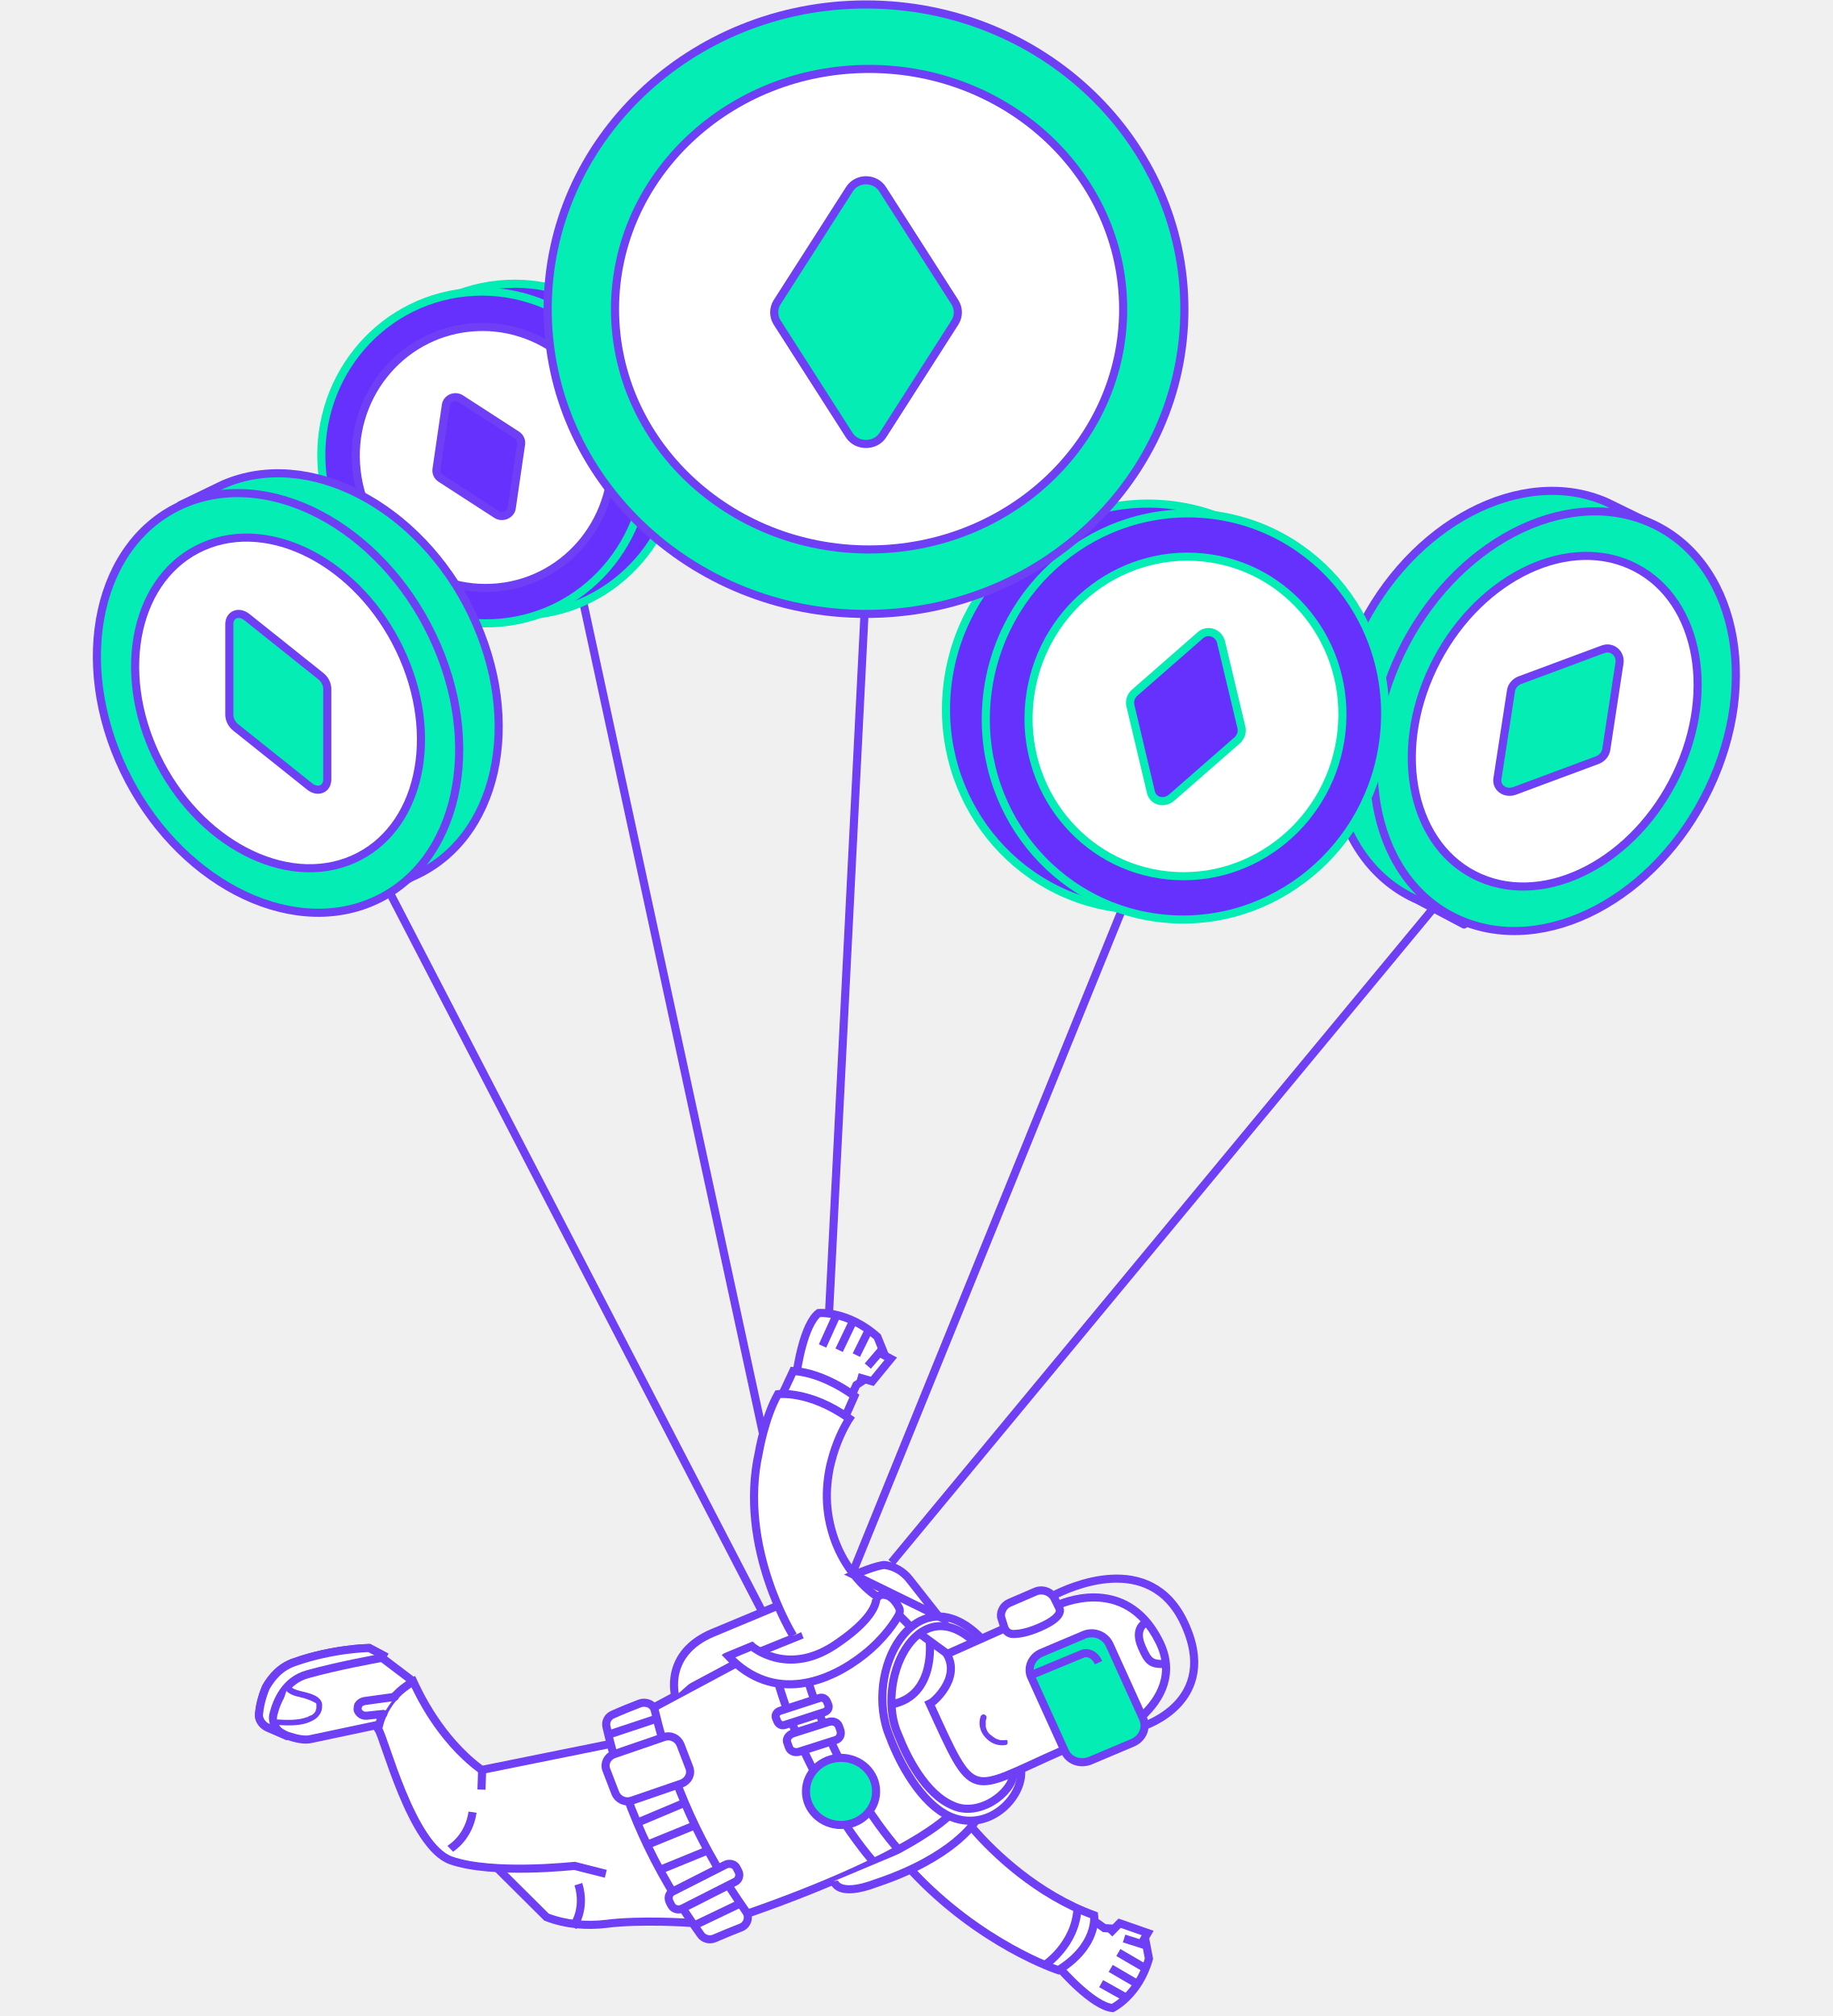
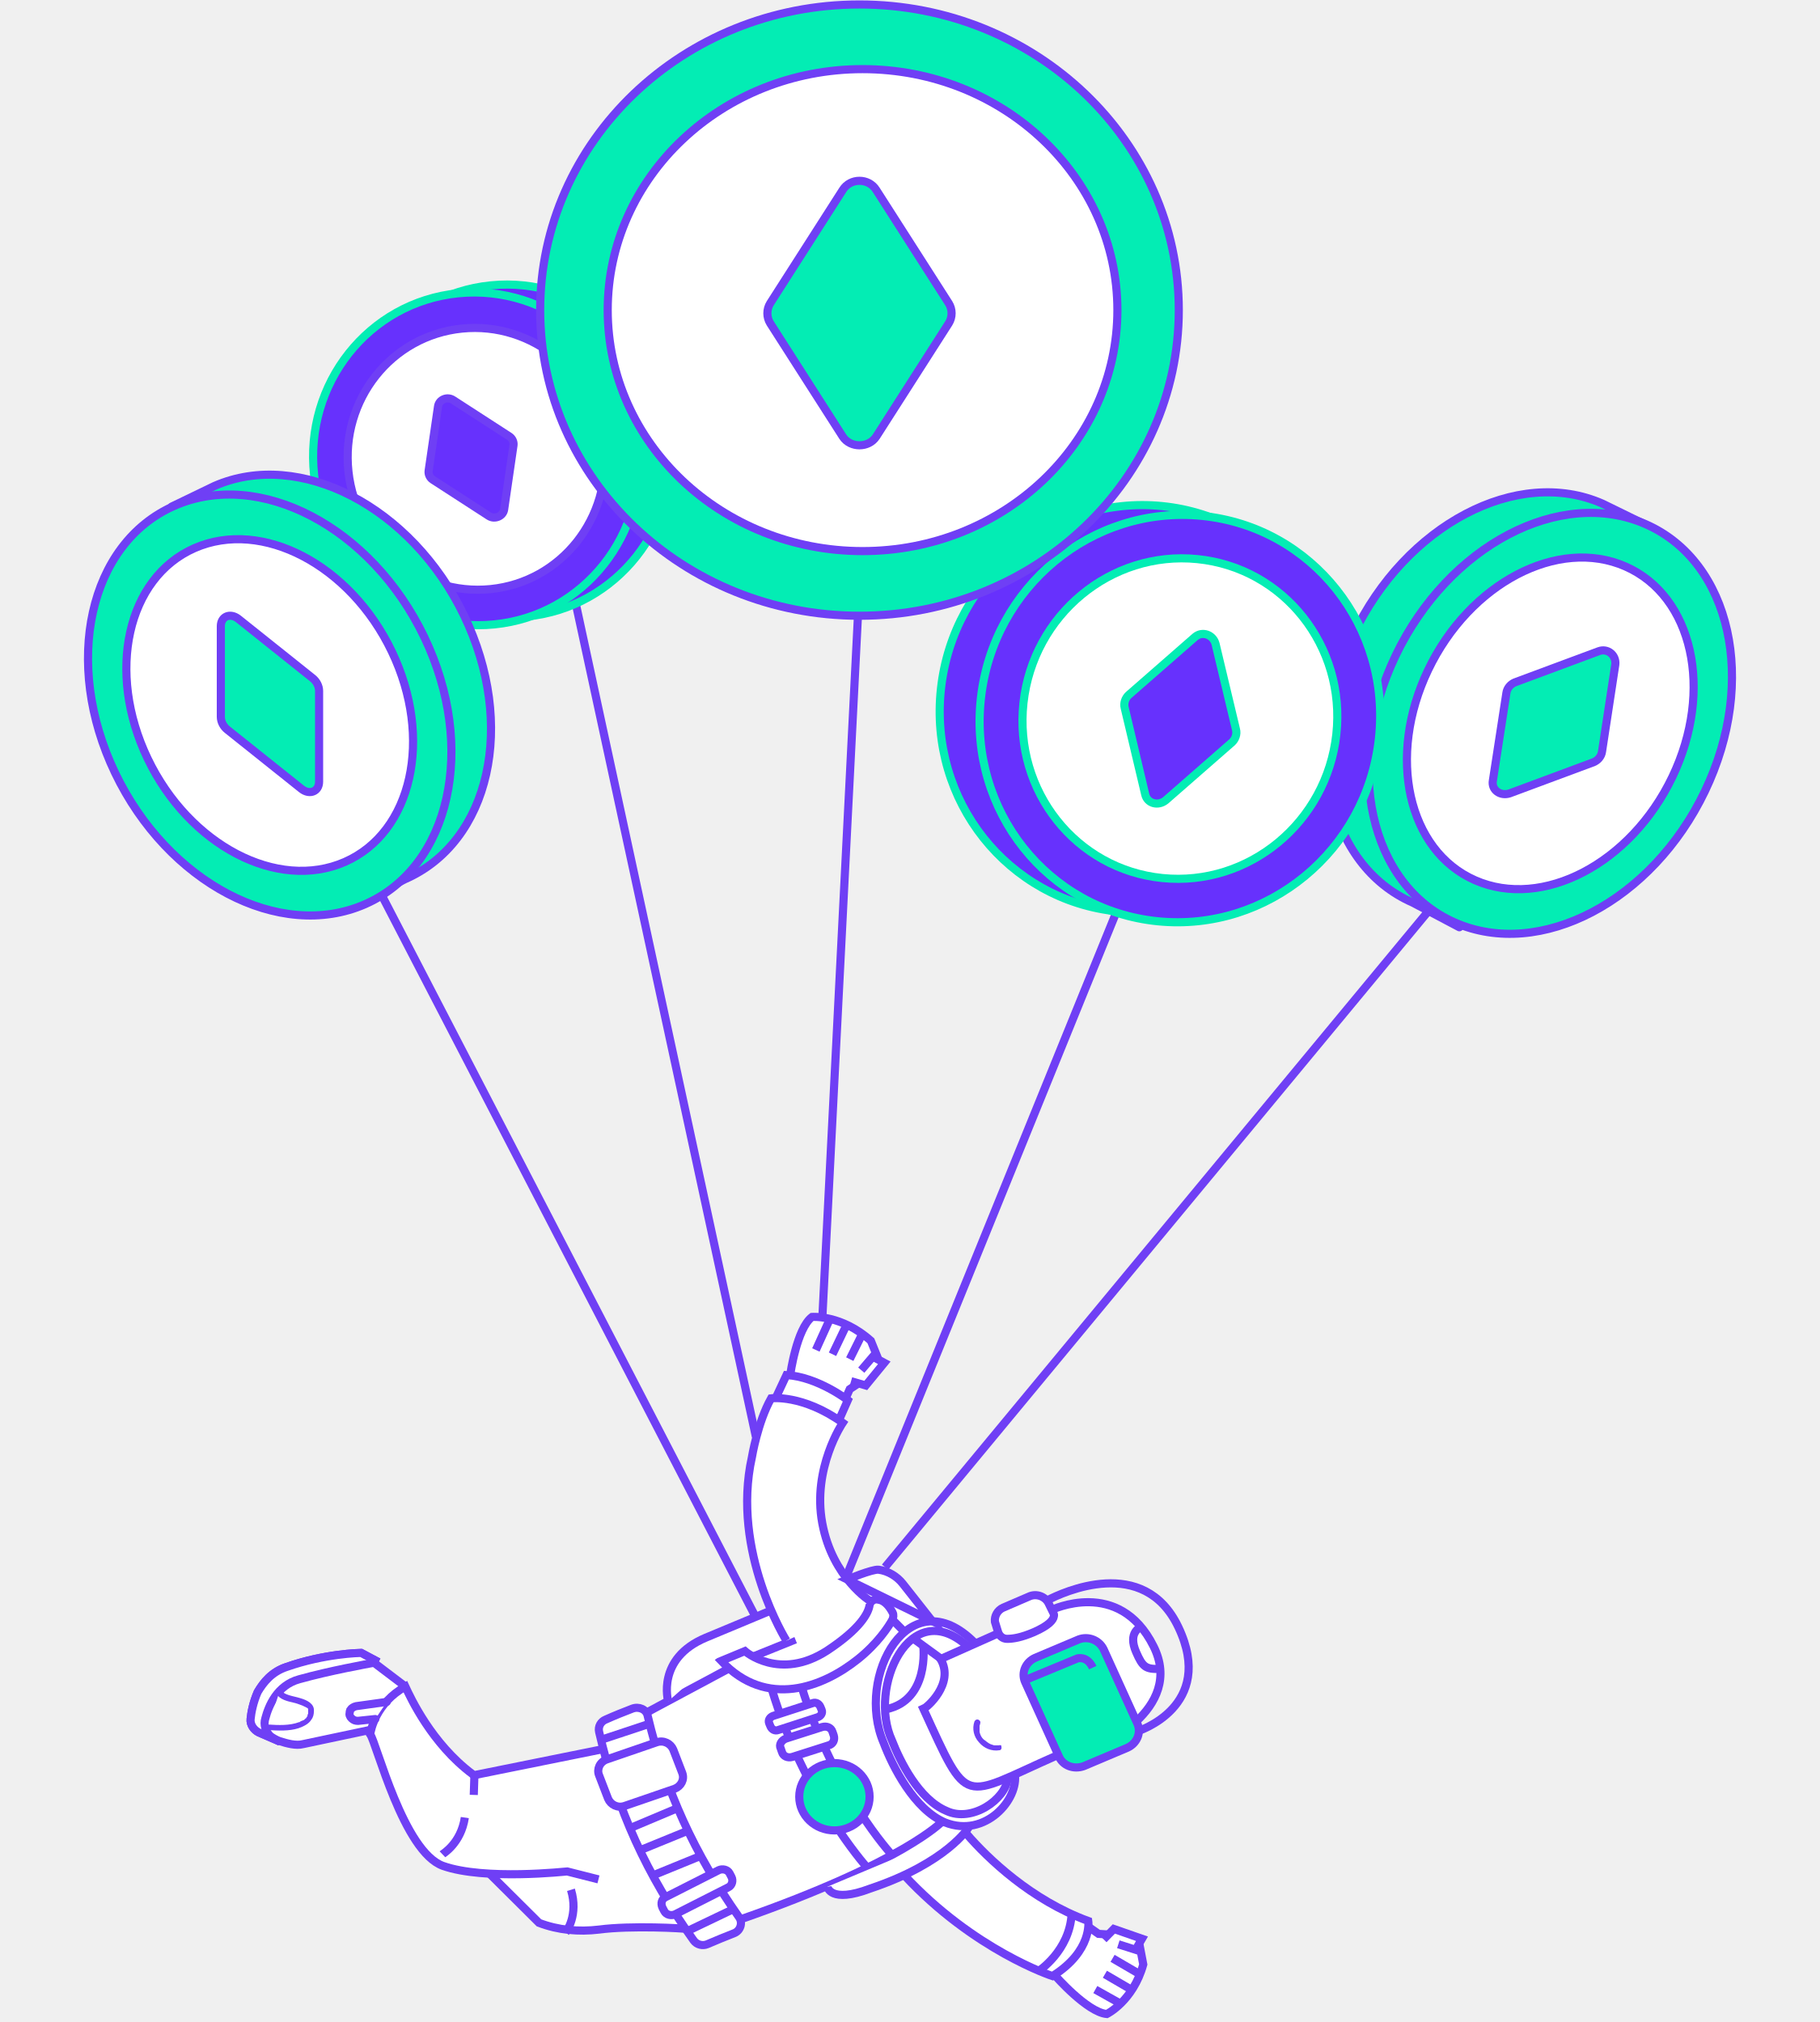
- <svg xmlns="http://www.w3.org/2000/svg" width="500" height="550" viewBox="0 0 398 452" fill="none">
+ <svg xmlns="http://www.w3.org/2000/svg" width="450" height="500" viewBox="0 0 398 452" fill="none">
  <path d="M189.568 94.286L179.416 294.429M318.103 199.768L193.428 350.32L318.103 199.768ZM245.185 203.741L184.563 352.923L245.185 203.741ZM123.799 132.643L164.547 321.142L123.799 132.643ZM77.903 194.289L164.261 361.006L77.903 194.289Z" stroke="#6F3FF5" stroke-width="1.816" stroke-miterlimit="10" />
  <path d="M113.403 137.808C133.421 135.797 147.831 117.597 145.59 97.157C143.348 76.718 125.303 61.779 105.286 63.791C85.268 65.802 70.857 84.002 73.099 104.442C75.34 124.881 93.385 139.82 113.403 137.808Z" fill="#6731FD" stroke="#03EDB4" stroke-width="1.816" stroke-miterlimit="10" />
  <path d="M106.115 139.577C126.132 137.565 140.543 119.365 138.301 98.925C136.06 78.486 118.015 63.547 97.997 65.559C77.98 67.57 63.569 85.77 65.811 106.21C68.052 126.649 86.097 141.588 106.115 139.577Z" fill="#6731FD" stroke="#03EDB4" stroke-width="1.816" stroke-miterlimit="10" />
  <path d="M105.249 131.685C121.028 130.1 132.39 115.778 130.626 99.697C128.863 83.616 114.642 71.865 98.863 73.451C83.084 75.036 71.723 89.358 73.486 105.439C75.25 121.52 89.471 133.271 105.249 131.685Z" fill="white" stroke="#6F3FF5" stroke-width="1.816" stroke-miterlimit="10" />
  <path d="M363.396 117.284L353.816 112.598C334.8 104.191 309.778 117.284 298.054 141.954C286.33 166.624 292.192 193.361 311.351 201.768L321.789 207.281" fill="#03EDB4" />
  <path d="M363.396 117.284L353.816 112.598C334.8 104.191 309.778 117.284 298.054 141.954C286.33 166.624 292.192 193.361 311.351 201.768L321.789 207.281" stroke="#6F3FF5" stroke-width="1.816" stroke-miterlimit="10" stroke-linecap="round" />
  <path d="M376.674 176.868C388.452 152.279 382.528 125.554 363.442 117.177C344.356 108.8 319.335 121.942 307.557 146.531C295.779 171.12 301.703 197.845 320.789 206.222C339.875 214.599 364.896 201.457 376.674 176.868Z" fill="#03EDB4" stroke="#6F3FF5" stroke-width="1.816" stroke-miterlimit="10" />
  <path d="M369.398 173.675C378.676 154.306 373.982 133.243 358.914 126.629C343.846 120.015 324.11 130.356 314.832 149.725C305.554 169.094 310.248 190.157 325.316 196.771C340.384 203.384 360.12 193.044 369.398 173.675Z" fill="white" stroke="#6F3FF5" stroke-width="1.816" stroke-miterlimit="10" />
  <path d="M33.98 113.245L43.56 108.622C62.577 100.329 87.598 113.245 99.322 137.581C111.047 161.918 105.185 188.293 86.025 196.587L75.588 202.025" fill="#03EDB4" />
  <path d="M33.98 113.245L43.56 108.622C62.577 100.329 87.598 113.245 99.322 137.581C111.047 161.918 105.185 188.293 86.025 196.587L75.588 202.025" stroke="#6F3FF5" stroke-width="1.816" stroke-miterlimit="10" stroke-linecap="round" />
  <path d="M77.211 202.124C96.297 193.747 102.222 167.022 90.443 142.433C78.665 117.844 53.645 104.701 34.558 113.079C15.472 121.456 9.548 148.181 21.326 172.77C33.105 197.359 58.125 210.501 77.211 202.124Z" fill="#03EDB4" stroke="#6F3FF5" stroke-width="1.816" stroke-miterlimit="10" />
  <path d="M72.685 192.672C87.753 186.058 92.447 164.995 83.169 145.626C73.891 126.257 54.155 115.917 39.087 122.53C24.019 129.144 19.325 150.207 28.603 169.576C37.881 188.945 57.617 199.286 72.685 192.672Z" fill="white" stroke="#6F3FF5" stroke-width="1.816" stroke-miterlimit="10" />
  <path d="M66.922 174.732V154.456C66.922 153.353 66.325 152.25 65.428 151.56L48.845 138.319C47.053 136.94 44.961 137.767 44.961 139.974V160.249C44.961 161.353 45.559 162.456 46.455 163.146L63.038 176.387C64.831 177.766 66.922 176.939 66.922 174.732Z" fill="#03EDB4" stroke="#6F3FF5" stroke-width="1.816" stroke-miterlimit="10" />
  <path d="M294.895 162.913C297.639 137.889 279.945 115.602 255.374 113.133C230.804 110.664 208.66 128.948 205.916 153.971C203.172 178.994 220.866 201.282 245.437 203.751C270.008 206.22 292.151 187.936 294.895 162.913Z" fill="#6731FD" stroke="#03EDB4" stroke-width="1.816" stroke-miterlimit="10" />
  <path d="M303.818 165.102C306.562 140.078 288.868 117.791 264.297 115.322C239.726 112.853 217.583 131.137 214.839 156.16C212.095 181.184 229.789 203.471 254.36 205.94C278.931 208.409 301.074 190.125 303.818 165.102Z" fill="#6731FD" stroke="#03EDB4" stroke-width="1.816" stroke-miterlimit="10" />
  <path d="M294.294 164.145C296.453 144.457 282.548 126.923 263.237 124.983C243.926 123.042 226.521 137.429 224.362 157.117C222.202 176.805 236.107 194.339 255.418 196.279C274.73 198.22 292.135 183.833 294.294 164.145Z" fill="white" stroke="#03EDB4" stroke-width="1.816" stroke-miterlimit="10" />
  <path d="M251.565 177.546L246.992 158.255C246.706 157.161 247.135 156.066 247.849 155.382L262.714 142.385C264.286 141.017 266.716 141.838 267.287 143.89L271.861 163.044C272.147 164.138 271.718 165.233 271.003 165.917L256.139 178.914C254.424 180.283 251.994 179.599 251.565 177.546Z" fill="#6731FD" stroke="#03EDB4" stroke-width="1.816" stroke-miterlimit="10" />
  <path d="M187.708 137.645C227.126 137.645 259.081 107.056 259.081 69.322C259.081 31.589 227.126 1 187.708 1C148.289 1 116.334 31.589 116.334 69.322C116.334 107.056 148.289 137.645 187.708 137.645Z" fill="#03EDB4" stroke="#6F3FF5" stroke-width="1.816" stroke-miterlimit="10" />
  <path d="M188.394 123.192C219.853 123.192 245.356 99.074 245.356 69.322C245.356 39.571 219.853 15.453 188.394 15.453C156.935 15.453 131.433 39.571 131.433 69.322C131.433 99.074 156.935 123.192 188.394 123.192Z" fill="white" stroke="#6F3FF5" stroke-width="1.816" stroke-miterlimit="10" />
  <path d="M183.972 97.611L167.755 72.266C166.909 70.911 166.909 69.149 167.755 67.794L183.972 42.45C185.664 39.739 189.753 39.739 191.446 42.45L207.663 67.794C208.509 69.149 208.509 70.911 207.663 72.266L191.446 97.611C189.753 100.186 185.664 100.186 183.972 97.611Z" fill="#03EDB4" stroke="#6F3FF5" stroke-width="1.816" stroke-miterlimit="10" />
  <path d="M104.897 115.366L92.33 107.231C91.667 106.791 91.303 106.009 91.406 105.244L93.505 90.861C93.71 89.331 95.559 88.543 96.884 89.421L109.452 97.556C110.114 97.995 110.478 98.778 110.375 99.543L108.277 113.926C108.044 115.396 106.194 116.184 104.897 115.366Z" fill="#6731FD" stroke="#6F3FF5" stroke-width="1.816" stroke-miterlimit="10" />
  <path d="M83.043 379.4L86.475 377.429C87.161 378.962 88.945 382.685 90.592 385.312C92.24 387.94 95.854 391.663 97.455 393.196L101.573 397.137L125.593 391.882L130.397 391.225C130.397 390.787 130.26 389.385 129.711 387.283C129.162 385.181 129.939 384.655 130.397 384.655C131.769 383.999 134.926 382.553 136.573 382.028C138.221 381.502 139.547 382.247 140.005 382.685L144.809 380.057V378.086C144.809 377.429 144.809 374.144 145.495 372.83C146.044 371.779 148.927 368.889 150.299 367.575L155.789 364.947L165.397 361.005L168.143 359.692C167.456 357.94 165.946 354.042 165.397 352.465C164.711 350.494 162.652 341.297 162.652 338.669C162.652 336.567 163.11 330.786 163.339 328.158L164.711 320.275L167.456 313.705L168.829 312.392L170.888 307.793L172.26 307.136L172.947 303.194L174.319 298.596L176.378 294.654H178.437H181.868L186.672 297.282L190.104 299.91L191.476 303.194L192.849 304.508L189.417 309.764L187.358 309.107L184.613 311.735L185.3 313.049L183.241 316.99L183.884 318.222C183.915 318.225 183.927 318.257 183.927 318.304L183.884 318.222C183.773 318.214 183.419 318.62 182.554 320.275C181.182 322.903 179.123 330.129 179.123 336.699C179.123 341.954 181.411 347.21 182.554 349.18L185.3 353.122L188.045 351.808L191.476 351.151L194.908 351.808L196.966 353.779L201.77 359.692L204.516 362.319L208.633 363.633L211.378 365.604L213.437 367.575L217.555 365.604C218.928 364.947 218.928 364.947 218.241 362.976C217.692 361.4 218.928 360.13 219.614 359.692C220.758 359.035 223.594 357.589 225.79 357.064C227.987 356.538 228.993 357.283 229.222 357.721L230.594 359.692C231.281 359.473 233.202 358.903 235.398 358.378C238.144 357.721 242.261 358.378 244.32 359.035C245.967 359.56 248.667 361.881 249.81 362.976C250.954 364.071 253.516 367.312 254.614 371.517C255.712 375.721 253.699 379.838 252.555 381.371L249.81 384.655L250.497 386.626L248.438 390.568C246.15 391.444 241.026 393.459 238.83 394.51C236.634 395.561 233.797 394.51 232.653 393.853L231.967 392.539L225.104 395.167L222.359 396.48V399.765C222.359 401.079 219.614 404.364 218.241 405.678C217.143 406.729 213.666 407.868 212.065 408.306L211.378 409.619L215.496 414.218L222.359 420.131L229.908 425.386C231.738 426.262 235.81 428.145 237.457 428.671C239.104 429.196 239.059 430.204 238.83 430.642L240.202 431.956L242.948 432.612L245.006 431.299L250.497 433.269C250.268 433.488 249.948 434.321 250.497 435.897C251.046 437.474 250.725 440.058 250.497 441.153L248.438 445.094C247.752 445.751 246.104 447.459 245.006 449.036C243.908 450.613 241.804 450.131 240.889 449.693L234.026 444.437L231.281 441.81H230.594C228.078 440.496 222.633 437.737 220.986 437.211C219.339 436.686 211.15 430.861 207.261 428.014L199.712 421.444L197.653 419.474C194.679 420.568 188.182 422.89 185.986 423.415C183.79 423.941 181.868 423.196 181.182 422.758L179.809 422.101L177.75 422.758L163.339 428.014C162.423 428.233 160.731 428.802 161.28 429.328C161.829 429.853 160.593 431.299 159.907 431.956C159.221 432.174 157.299 432.875 155.103 433.926C152.907 434.977 151.443 434.364 150.985 433.926L148.927 431.299L136.573 430.642L128.338 431.299H120.789C118.044 431.299 115.527 429.109 114.612 428.014L109.122 422.758C108.436 421.444 106.102 418.817 102.259 418.817C97.455 418.817 92.651 416.189 90.592 414.218C88.945 412.641 86.246 407.43 85.102 405.021L80.298 393.196L78.239 386.626L80.298 382.685L83.043 379.4Z" fill="white" />
  <path d="M80.2 371.55L76.341 369.498H76.198C76.055 369.498 68.195 369.635 59.619 372.644C56.332 373.739 54.474 376.065 53.187 378.254C52.187 380.58 51.758 382.769 51.615 384.274C51.472 385.505 52.33 386.736 53.473 387.284L58.19 389.336" fill="white" />
  <path d="M80.2 371.55L76.341 369.498H76.198C76.055 369.498 68.195 369.635 59.619 372.644C56.332 373.739 54.474 376.065 53.187 378.254C52.187 380.58 51.758 382.769 51.615 384.274C51.472 385.505 52.33 386.736 53.473 387.284L58.19 389.336" stroke="#6F3FF5" stroke-width="1.816" stroke-miterlimit="10" />
  <path d="M80.2 371.55L76.341 369.498H76.198C76.055 369.498 68.195 369.635 59.619 372.644C56.332 373.739 54.474 376.065 53.187 378.254C52.187 380.58 51.758 382.769 51.615 384.274C51.472 385.505 52.33 386.736 53.473 387.284L58.19 389.336" fill="white" />
  <path d="M80.2 371.55L76.341 369.498H76.198C76.055 369.498 68.195 369.635 59.619 372.644C56.332 373.739 54.474 376.065 53.187 378.254C52.187 380.58 51.758 382.769 51.615 384.274C51.472 385.505 52.33 386.736 53.473 387.284L58.19 389.336" stroke="#6F3FF5" stroke-width="1.816" stroke-miterlimit="10" />
  <path d="M78.2 386.736L63.336 389.883C61.764 390.294 59.763 389.746 58.048 389.199C57.333 388.925 56.618 388.515 56.047 388.105C54.903 387.01 54.475 385.505 54.903 384.137C55.618 381.401 57.476 376.749 62.478 375.381C69.339 373.465 77.771 371.96 79.201 371.687L86.061 376.886" fill="white" />
  <path d="M78.2 386.736L63.336 389.883C61.764 390.294 59.763 389.746 58.048 389.199C57.333 388.925 56.618 388.515 56.047 388.105C54.903 387.01 54.475 385.505 54.903 384.137C55.618 381.401 57.476 376.749 62.478 375.381C69.339 373.465 77.771 371.96 79.201 371.687L86.061 376.886" stroke="#6F3FF5" stroke-width="1.816" stroke-miterlimit="10" />
  <path d="M222.411 396.45C223.412 402.197 215.837 410.953 206.833 407.396C199.972 404.523 195.113 394.945 193.112 389.61C186.68 374.697 198.972 352.67 213.407 367.172" stroke="#6F3FF5" stroke-width="1.816" stroke-miterlimit="10" />
  <path d="M211.833 367.993C198.97 356.364 189.537 377.297 194.968 389.063C196.826 393.851 200.971 402.197 207.117 404.796C212.834 407.533 220.409 402.197 220.837 397.545" stroke="#6F3FF5" stroke-width="1.816" stroke-miterlimit="10" />
  <path d="M218.41 365.257L205.833 370.866C209.12 376.476 202.402 381.948 202.259 381.811L201.974 381.948C212.264 404.386 210.263 401.923 231.702 392.483" stroke="#6F3FF5" stroke-width="1.816" stroke-miterlimit="10" />
  <path d="M219.837 359.374C218.551 359.921 217.836 361.289 217.979 362.521L218.694 364.846C218.979 365.667 219.694 366.351 220.695 366.351C221.981 366.351 223.839 366.078 226.697 364.846C230.128 363.341 230.985 362.11 231.128 361.426C231.271 361.016 231.128 360.742 231.128 360.742L229.985 358.416C229.27 356.911 227.269 356.09 225.554 356.911L219.837 359.374Z" stroke="#6F3FF5" stroke-width="1.816" stroke-miterlimit="10" />
  <path d="M249.852 387.01C249.852 387.01 267.431 381.537 258.999 363.751C251.281 347.47 233.129 355.953 229.699 357.732" stroke="#6F3FF5" stroke-width="1.816" stroke-miterlimit="10" />
  <path d="M249.567 384.821C253.854 380.853 256.999 375.107 253.426 367.993C245.708 352.533 230.558 359.921 230.558 359.921" stroke="#6F3FF5" stroke-width="1.816" stroke-miterlimit="10" />
  <path d="M250.566 363.752C250.566 363.752 247.565 364.846 249.566 369.361C250.995 372.645 251.71 373.192 254.854 373.055" stroke="#6F3FF5" stroke-width="1.816" stroke-miterlimit="10" />
  <path d="M237.846 394.809L247.565 390.704C249.709 389.747 250.709 387.421 249.852 385.368L242.277 368.677C241.276 366.625 238.846 365.667 236.703 366.488L226.984 370.592C224.84 371.55 223.839 373.876 224.697 375.928L232.272 392.62C233.129 394.672 235.559 395.63 237.846 394.809Z" fill="#03EDB4" stroke="#6F3FF5" stroke-width="1.816" stroke-miterlimit="10" />
  <path d="M239.847 372.782C238.561 370.045 236.417 370.729 236.417 370.729L224.84 375.518" stroke="#6F3FF5" stroke-width="1.816" stroke-miterlimit="10" />
  <path d="M205.831 370.729L199.828 366.351" stroke="#6F3FF5" stroke-width="1.816" stroke-miterlimit="10" />
  <path d="M193.684 382.085C203.403 380.033 201.973 367.993 201.973 367.993" stroke="#6F3FF5" stroke-width="1.816" stroke-miterlimit="10" />
  <path d="M129.366 420.119L122.363 418.341C122.22 418.341 103.925 420.393 94.635 417.109C85.774 413.963 79.771 389.609 78.342 387.694C78.485 386.736 79.628 380.716 86.203 377.022C87.346 379.485 92.063 389.746 101.21 396.587L101.353 396.724L101.496 396.861L102.067 396.724L130.509 390.978" stroke="#6F3FF5" stroke-width="1.816" stroke-miterlimit="10" />
  <path d="M148.946 431.201C148.661 431.064 136.655 430.38 129.509 431.338C124.935 431.885 120.361 431.475 116.074 429.833L105.068 418.888" stroke="#6F3FF5" stroke-width="1.816" stroke-miterlimit="10" />
  <path d="M101.64 396.861L101.496 401.239Z" fill="white" />
  <path d="M101.64 396.861L101.496 401.239" stroke="#6F3FF5" stroke-width="1.816" stroke-miterlimit="10" />
  <path d="M122.077 431.886C122.22 431.749 124.936 428.055 123.221 422.445Z" fill="white" />
  <path d="M122.077 431.886C122.22 431.749 124.936 428.055 123.221 422.445" stroke="#6F3FF5" stroke-width="1.816" stroke-miterlimit="10" />
  <path d="M94.493 414.51C94.636 414.373 98.638 412.048 99.496 406.301Z" fill="white" />
  <path d="M94.493 414.51C94.636 414.373 98.638 412.048 99.496 406.301" stroke="#6F3FF5" stroke-width="1.816" stroke-miterlimit="10" />
  <path d="M82.058 380.443L75.198 381.4C74.626 381.537 74.197 381.811 73.911 382.221C73.911 382.358 73.768 382.495 73.768 382.632V382.769C73.626 383.316 73.768 383.726 74.197 384.137C74.626 384.547 75.055 384.684 75.626 384.684L79.485 384.274" fill="white" />
  <path d="M82.058 380.443L75.198 381.4C74.626 381.537 74.197 381.811 73.911 382.221C73.911 382.358 73.768 382.495 73.768 382.632V382.769C73.626 383.316 73.768 383.726 74.197 384.137C74.626 384.547 75.055 384.684 75.626 384.684L79.485 384.274" stroke="#6F3FF5" stroke-width="1.816" stroke-miterlimit="10" stroke-linecap="round" />
  <path d="M55.475 386.052C64.622 386.736 64.908 383.453 65.051 382.632C65.622 379.622 58.905 380.306 58.047 378.254" fill="white" />
  <path d="M55.474 386.737C57.76 386.873 60.19 387.01 62.334 386.326C63.477 385.916 64.621 385.368 65.192 384.411C65.621 383.863 65.764 383.179 65.764 382.495C65.907 380.853 64.192 380.033 62.763 379.622C61.905 379.349 61.048 379.212 60.19 378.938C59.761 378.801 59.475 378.664 59.19 378.528C59.047 378.391 59.047 378.391 58.904 378.254C58.904 378.117 58.904 378.391 58.904 378.254C58.904 378.117 58.761 378.117 58.761 377.98C58.618 377.707 58.046 377.57 57.76 377.707C57.332 377.844 57.332 378.254 57.475 378.664C58.046 379.896 59.904 380.306 61.048 380.58C61.762 380.717 62.477 380.99 63.192 381.264C63.477 381.401 63.763 381.538 64.049 381.674C64.049 381.674 64.192 381.811 64.335 381.811C64.478 381.948 64.335 381.811 64.335 381.811C64.335 381.811 64.478 382.085 64.478 381.948V382.085C64.478 382.222 64.478 382.085 64.478 382.222C64.478 382.358 64.478 382.358 64.478 382.495C64.478 382.632 64.478 382.495 64.478 382.632C64.478 382.769 64.478 382.769 64.478 382.906C64.478 383.043 64.478 383.179 64.335 383.316V383.453C64.335 383.59 64.335 383.316 64.335 383.59C64.192 383.727 64.192 383.863 64.049 384C63.906 384.137 64.049 384 64.049 384C64.049 384 64.049 384.137 63.906 384.137C63.763 384.274 63.763 384.274 63.62 384.411C63.477 384.547 63.477 384.547 63.334 384.547C63.477 384.411 63.192 384.684 63.049 384.684C62.906 384.684 62.763 384.821 62.763 384.821C62.763 384.821 62.62 384.821 62.62 384.958C62.477 384.958 62.477 384.958 62.477 384.958C60.333 385.779 57.76 385.642 55.617 385.505C54.473 385.232 54.473 386.6 55.474 386.737Z" fill="#6F3FF5" />
  <path d="M129.511 387.147C133.513 404.522 140.087 419.025 150.664 433.801C151.378 434.759 152.665 435.032 153.665 434.622C155.952 433.664 157.524 432.98 159.668 432.159C161.097 431.612 161.669 429.833 160.811 428.602C150.807 414.373 144.375 400.418 140.373 383.59C140.087 382.085 138.372 381.401 136.943 381.948C134.799 382.769 133.084 383.453 130.94 384.411C129.94 384.821 129.225 385.916 129.511 387.147Z" fill="white" stroke="#6F3FF5" stroke-width="1.816" stroke-miterlimit="10" />
  <path d="M143.659 426.413L144.088 427.234C144.516 428.054 145.66 428.328 146.517 427.918L158.38 421.898C159.238 421.487 159.524 420.393 159.095 419.572L158.666 418.751C158.237 417.93 157.094 417.657 156.236 418.067L144.374 424.087C143.516 424.497 143.23 425.455 143.659 426.413Z" fill="white" stroke="#6F3FF5" stroke-width="1.816" stroke-miterlimit="10" />
  <path d="M129.509 396.861L131.51 402.06C132.082 403.428 133.654 404.249 135.226 403.702L146.374 399.871C147.803 399.324 148.661 397.819 148.089 396.314L146.088 391.115C145.517 389.747 143.944 388.926 142.372 389.473L131.224 393.304C129.652 393.851 128.937 395.493 129.509 396.861Z" fill="white" stroke="#6F3FF5" stroke-width="1.816" stroke-miterlimit="10" />
  <path d="M159.38 426.824L149.09 431.749" stroke="#6F3FF5" stroke-width="1.816" stroke-miterlimit="10" />
  <path d="M152.091 414.92L141.372 419.298" stroke="#6F3FF5" stroke-width="1.816" stroke-miterlimit="10" />
  <path d="M149.518 409.174L138.799 413.552" stroke="#6F3FF5" stroke-width="1.816" stroke-miterlimit="10" />
  <path d="M147.231 404.112L136.512 408.627" stroke="#6F3FF5" stroke-width="1.816" stroke-miterlimit="10" />
  <path d="M140.657 385.368L129.938 388.925" stroke="#6F3FF5" stroke-width="1.816" stroke-miterlimit="10" />
  <path fill-rule="evenodd" clip-rule="evenodd" d="M206.261 407.122C206.261 407.122 197.685 416.288 161.239 429.012Z" fill="white" />
  <path d="M206.261 407.122C206.261 407.122 197.685 416.288 161.239 429.012" stroke="#6F3FF5" stroke-width="1.816" stroke-miterlimit="10" />
  <path fill-rule="evenodd" clip-rule="evenodd" d="M194.969 414.647C194.969 414.647 181.963 400.692 174.674 376.749Z" fill="white" />
  <path d="M194.969 414.647C194.969 414.647 181.963 400.692 174.674 376.749" stroke="#6F3FF5" stroke-width="1.816" stroke-miterlimit="10" />
  <path fill-rule="evenodd" clip-rule="evenodd" d="M189.11 417.11C189.11 417.11 175.246 401.513 168.1 377.57Z" fill="white" />
  <path d="M189.11 417.11C189.11 417.11 175.246 401.513 168.1 377.57" stroke="#6F3FF5" stroke-width="1.816" stroke-miterlimit="10" />
  <path d="M197.828 364.846L195.112 362.11" stroke="#6F3FF5" stroke-width="1.816" stroke-miterlimit="10" />
  <path d="M195.113 360.468C195.398 361.015 195.255 361.562 195.113 361.973C194.255 363.615 191.682 367.445 187.395 370.866C179.534 377.159 166.956 382.085 156.809 371.276L162.097 369.087C162.097 369.087 169.815 375.928 180.534 368.95C187.966 364.025 189.681 360.605 189.967 358.826C190.11 358.005 190.968 357.321 191.968 357.595C192.969 357.732 194.112 358.553 195.113 360.468Z" fill="white" stroke="#6F3FF5" stroke-width="1.816" stroke-miterlimit="10" />
  <path d="M173.387 366.488L164.24 370.182" stroke="#6F3FF5" stroke-width="1.816" stroke-miterlimit="10" />
  <path d="M158.38 373.055L140.229 382.769" stroke="#6F3FF5" stroke-width="1.816" stroke-miterlimit="10" />
  <path d="M171.387 366.761C171.387 366.761 158.953 346.923 163.669 325.717C163.669 325.717 164.956 317.919 167.957 312.583C167.957 312.583 174.961 311.625 183.965 318.055C183.965 318.055 177.104 328.18 179.391 340.493C181.678 352.806 190.254 358.005 190.254 358.005" fill="white" />
  <path d="M171.387 366.761C171.387 366.761 158.953 346.923 163.669 325.717C163.669 325.717 164.956 317.919 167.957 312.583C167.957 312.583 174.961 311.625 183.965 318.055C183.965 318.055 177.104 328.18 179.391 340.493C181.678 352.806 190.254 358.005 190.254 358.005" stroke="#6F3FF5" stroke-width="1.816" stroke-miterlimit="10" />
  <path fill-rule="evenodd" clip-rule="evenodd" d="M184.965 353.08C184.965 353.08 190.539 350.754 191.968 350.891C194.112 351.165 196.113 352.396 197.399 354.038L203.974 362.384L184.965 353.08ZM167.814 360.058C167.814 360.058 164.526 361.426 153.378 366.078C142.23 370.729 144.946 380.306 144.946 380.306" fill="white" />
  <path d="M167.814 360.058C167.814 360.058 164.526 361.426 153.378 366.078C142.23 370.729 144.946 380.306 144.946 380.306M184.965 353.08C184.965 353.08 190.539 350.754 191.968 350.891C194.112 351.165 196.113 352.396 197.399 354.038L203.974 362.384L184.965 353.08Z" stroke="#6F3FF5" stroke-width="1.816" stroke-miterlimit="10" />
  <path d="M212.12 408.49C212.12 408.49 207.26 416.425 190.109 422.171C181.105 425.592 180.533 421.761 180.533 421.761" fill="white" />
  <path d="M212.12 408.49C212.12 408.49 207.26 416.425 190.109 422.171C181.105 425.592 180.533 421.761 180.533 421.761" stroke="#6F3FF5" stroke-width="1.816" stroke-miterlimit="10" />
  <path fill-rule="evenodd" clip-rule="evenodd" d="M170.1 390.841L170.386 391.662C170.672 392.62 171.672 393.03 172.673 392.757L180.819 390.157C181.82 389.884 182.249 388.926 181.963 387.968L181.677 387.147C181.391 386.19 180.391 385.779 179.39 386.053L171.243 388.652C170.243 389.063 169.671 390.02 170.1 390.841Z" fill="white" stroke="#6F3FF5" stroke-width="1.816" stroke-miterlimit="10" />
  <path fill-rule="evenodd" clip-rule="evenodd" d="M167.527 385.232L167.813 385.916C168.099 386.6 168.813 387.01 169.528 386.737L178.389 383.864C179.104 383.59 179.533 382.906 179.247 382.222L178.961 381.538C178.675 380.854 177.961 380.443 177.246 380.717L168.385 383.59C167.67 383.864 167.241 384.548 167.527 385.232Z" fill="white" stroke="#6F3FF5" stroke-width="1.816" stroke-miterlimit="10" />
  <path d="M182.106 409.174C186.447 409.174 189.967 405.805 189.967 401.649C189.967 397.493 186.447 394.124 182.106 394.124C177.765 394.124 174.245 397.493 174.245 401.649C174.245 405.805 177.765 409.174 182.106 409.174Z" fill="#03EDB4" stroke="#6F3FF5" stroke-width="1.816" stroke-miterlimit="10" />
  <path d="M183.106 317.508L185.107 312.993C185.107 312.993 178.389 307.794 171.386 307.384L168.956 312.583" stroke="#6F3FF5" stroke-width="1.816" stroke-miterlimit="10" />
  <path d="M172.244 307.247C172.244 307.247 173.673 296.986 177.104 294.387C177.104 294.387 183.678 293.839 190.253 299.722L191.968 303.964" stroke="#6F3FF5" stroke-width="1.816" stroke-miterlimit="10" />
  <path fill-rule="evenodd" clip-rule="evenodd" d="M184.678 312.446L185.535 310.53L187.393 309.299" fill="white" />
  <path d="M184.678 312.446L185.535 310.53L187.393 309.299" stroke="#6F3FF5" stroke-width="1.816" stroke-miterlimit="10" />
  <path fill-rule="evenodd" clip-rule="evenodd" d="M185.821 308.752L189.109 309.71L193.253 304.647L190.681 303.279L188.108 306.289" fill="white" />
  <path d="M185.821 308.752L189.109 309.71L193.253 304.647L190.681 303.279L188.108 306.289" stroke="#6F3FF5" stroke-width="1.816" stroke-miterlimit="10" />
  <path d="M211.691 409.995C216.408 415.468 226.127 424.771 238.847 429.423C238.847 429.423 239.847 436.127 230.843 441.736C230.843 441.736 213.263 435.99 197.685 419.162" stroke="#6F3FF5" stroke-width="1.816" stroke-miterlimit="10" />
  <path fill-rule="evenodd" clip-rule="evenodd" d="M227.699 440.641C227.699 440.641 234.703 436.127 235.131 427.781Z" fill="white" />
  <path d="M227.699 440.641C227.699 440.641 234.703 436.127 235.131 427.781" stroke="#6F3FF5" stroke-width="1.816" stroke-miterlimit="10" />
  <path d="M185.536 303.826L188.252 298.354" stroke="#6F3FF5" stroke-width="1.816" stroke-miterlimit="10" />
  <path d="M181.677 302.732L184.821 296.165" stroke="#6F3FF5" stroke-width="1.816" stroke-miterlimit="10" />
  <path d="M177.96 301.774L181.247 294.523" stroke="#6F3FF5" stroke-width="1.816" stroke-miterlimit="10" />
  <path d="M231.414 441.599C231.414 441.599 238.56 449.808 242.991 450.219C242.991 450.219 248.851 447.345 251.138 439.137L250.28 434.622" stroke="#6F3FF5" stroke-width="1.816" stroke-miterlimit="10" />
  <path fill-rule="evenodd" clip-rule="evenodd" d="M238.989 430.791L241.133 432.296L243.277 432.433" fill="white" />
  <path d="M238.989 430.791L241.133 432.296L243.277 432.433" stroke="#6F3FF5" stroke-width="1.816" stroke-miterlimit="10" />
  <path fill-rule="evenodd" clip-rule="evenodd" d="M242.277 433.527L244.564 431.201L250.853 433.39L249.424 435.853L245.565 434.622" fill="white" />
  <path d="M242.277 433.527L244.564 431.201L250.853 433.39L249.424 435.853L245.565 434.622" stroke="#6F3FF5" stroke-width="1.816" stroke-miterlimit="10" />
  <path d="M244.278 437.769L250.138 441.189" stroke="#6F3FF5" stroke-width="1.816" stroke-miterlimit="10" />
  <path d="M242.563 441.325L248.423 444.746" stroke="#6F3FF5" stroke-width="1.816" stroke-miterlimit="10" />
  <path d="M240.42 444.746L246.28 448.029" stroke="#6F3FF5" stroke-width="1.816" stroke-miterlimit="10" />
  <path d="M218.838 390.157C218.695 390.157 218.695 390.157 218.838 390.157C218.695 390.157 218.695 390.157 218.695 390.157C218.552 390.157 218.552 390.157 218.409 390.157C218.266 390.157 218.266 390.157 218.123 390.157C217.98 390.157 218.123 390.157 217.98 390.157C217.837 390.157 217.694 390.157 217.408 390.02C217.265 390.02 217.122 389.883 216.98 389.883C216.408 389.61 215.979 389.199 215.407 388.789C214.979 388.378 214.693 387.831 214.55 387.147C214.55 387.01 214.55 387.01 214.55 386.873C214.55 386.737 214.55 386.737 214.55 386.873V386.737C214.55 386.6 214.55 386.463 214.55 386.189C214.55 386.053 214.55 386.053 214.55 385.916C214.55 386.053 214.55 385.779 214.55 385.779C214.55 385.642 214.693 385.505 214.693 385.232C214.836 384.821 214.55 384.548 214.264 384.411C213.835 384.274 213.549 384.548 213.406 384.821C212.835 386.463 213.263 388.242 214.407 389.473C215.55 390.841 217.265 391.525 218.98 391.252C219.409 391.252 219.552 390.704 219.409 390.431C219.552 390.157 219.123 390.02 218.838 390.157Z" fill="#6F3FF5" />
  <path d="M329.282 174.497L332.301 154.928C332.447 153.808 333.261 152.936 334.185 152.545L352.952 145.569C354.934 144.837 356.89 146.443 356.648 148.555L353.681 167.996C353.534 169.116 352.721 169.988 351.796 170.378L333.03 177.355C330.914 178.037 328.907 176.559 329.282 174.497Z" fill="#03EDB4" stroke="#6F3FF5" stroke-width="1.816" stroke-miterlimit="10" />
</svg>
